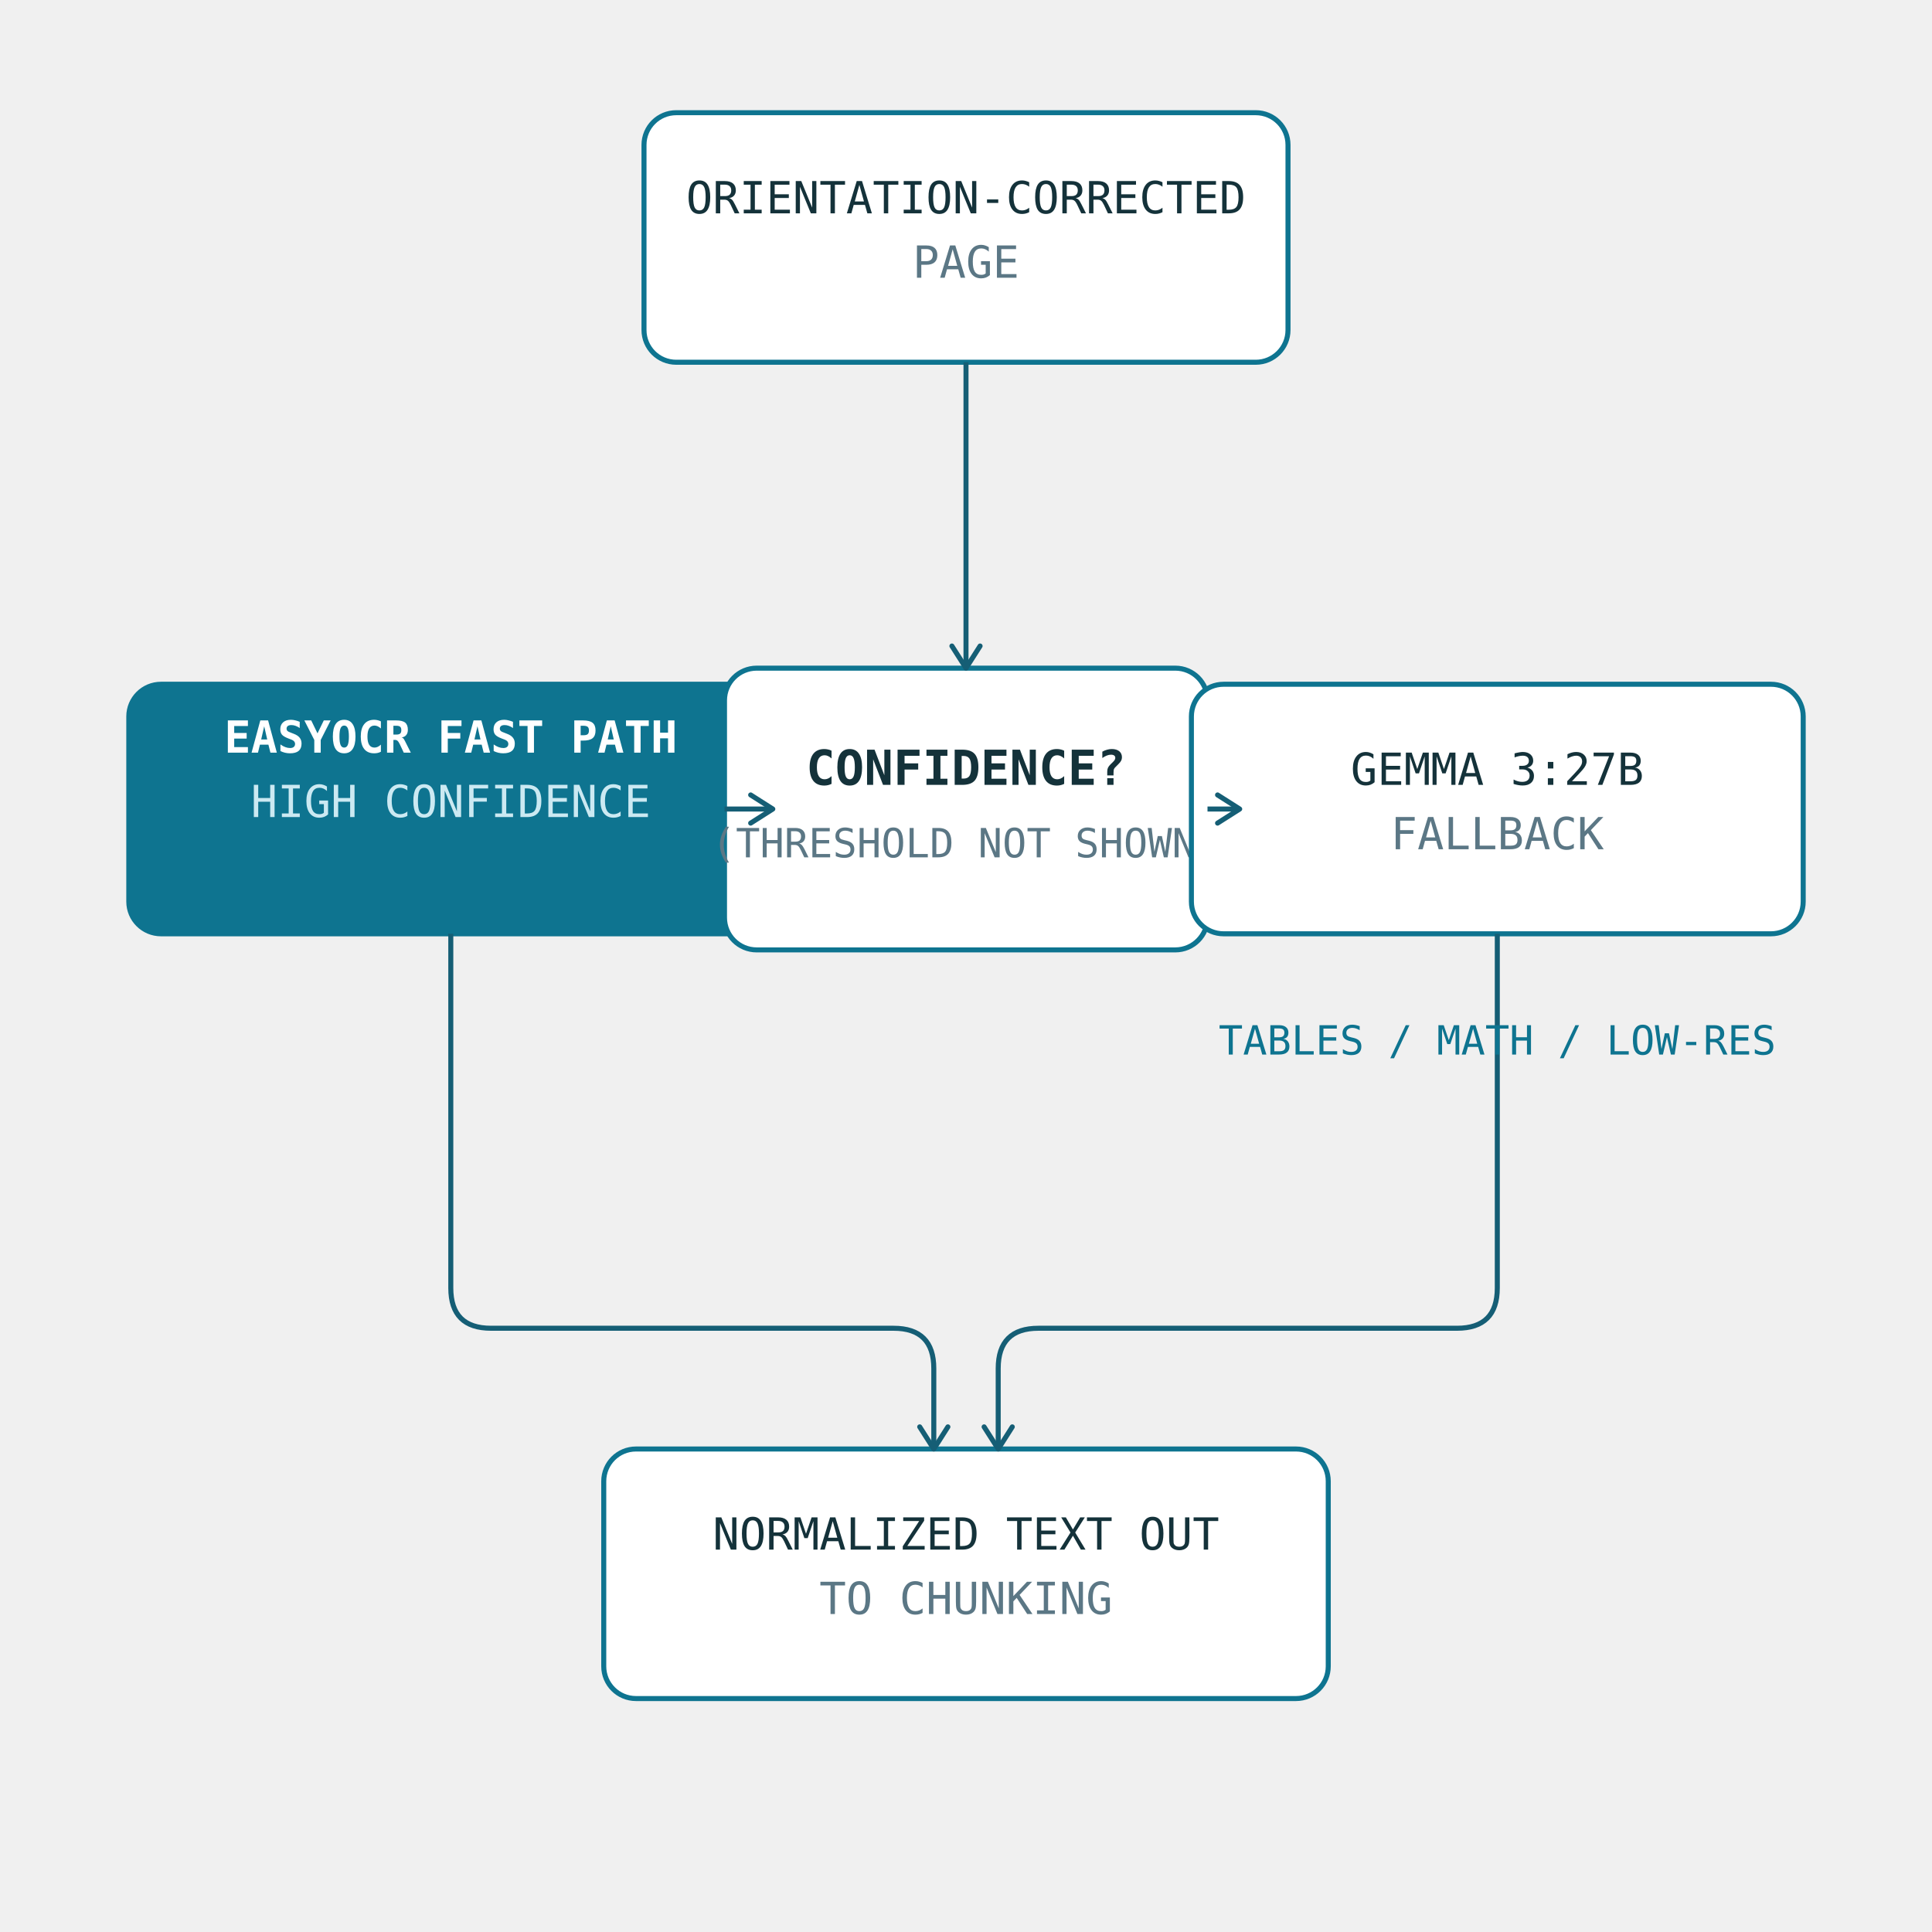
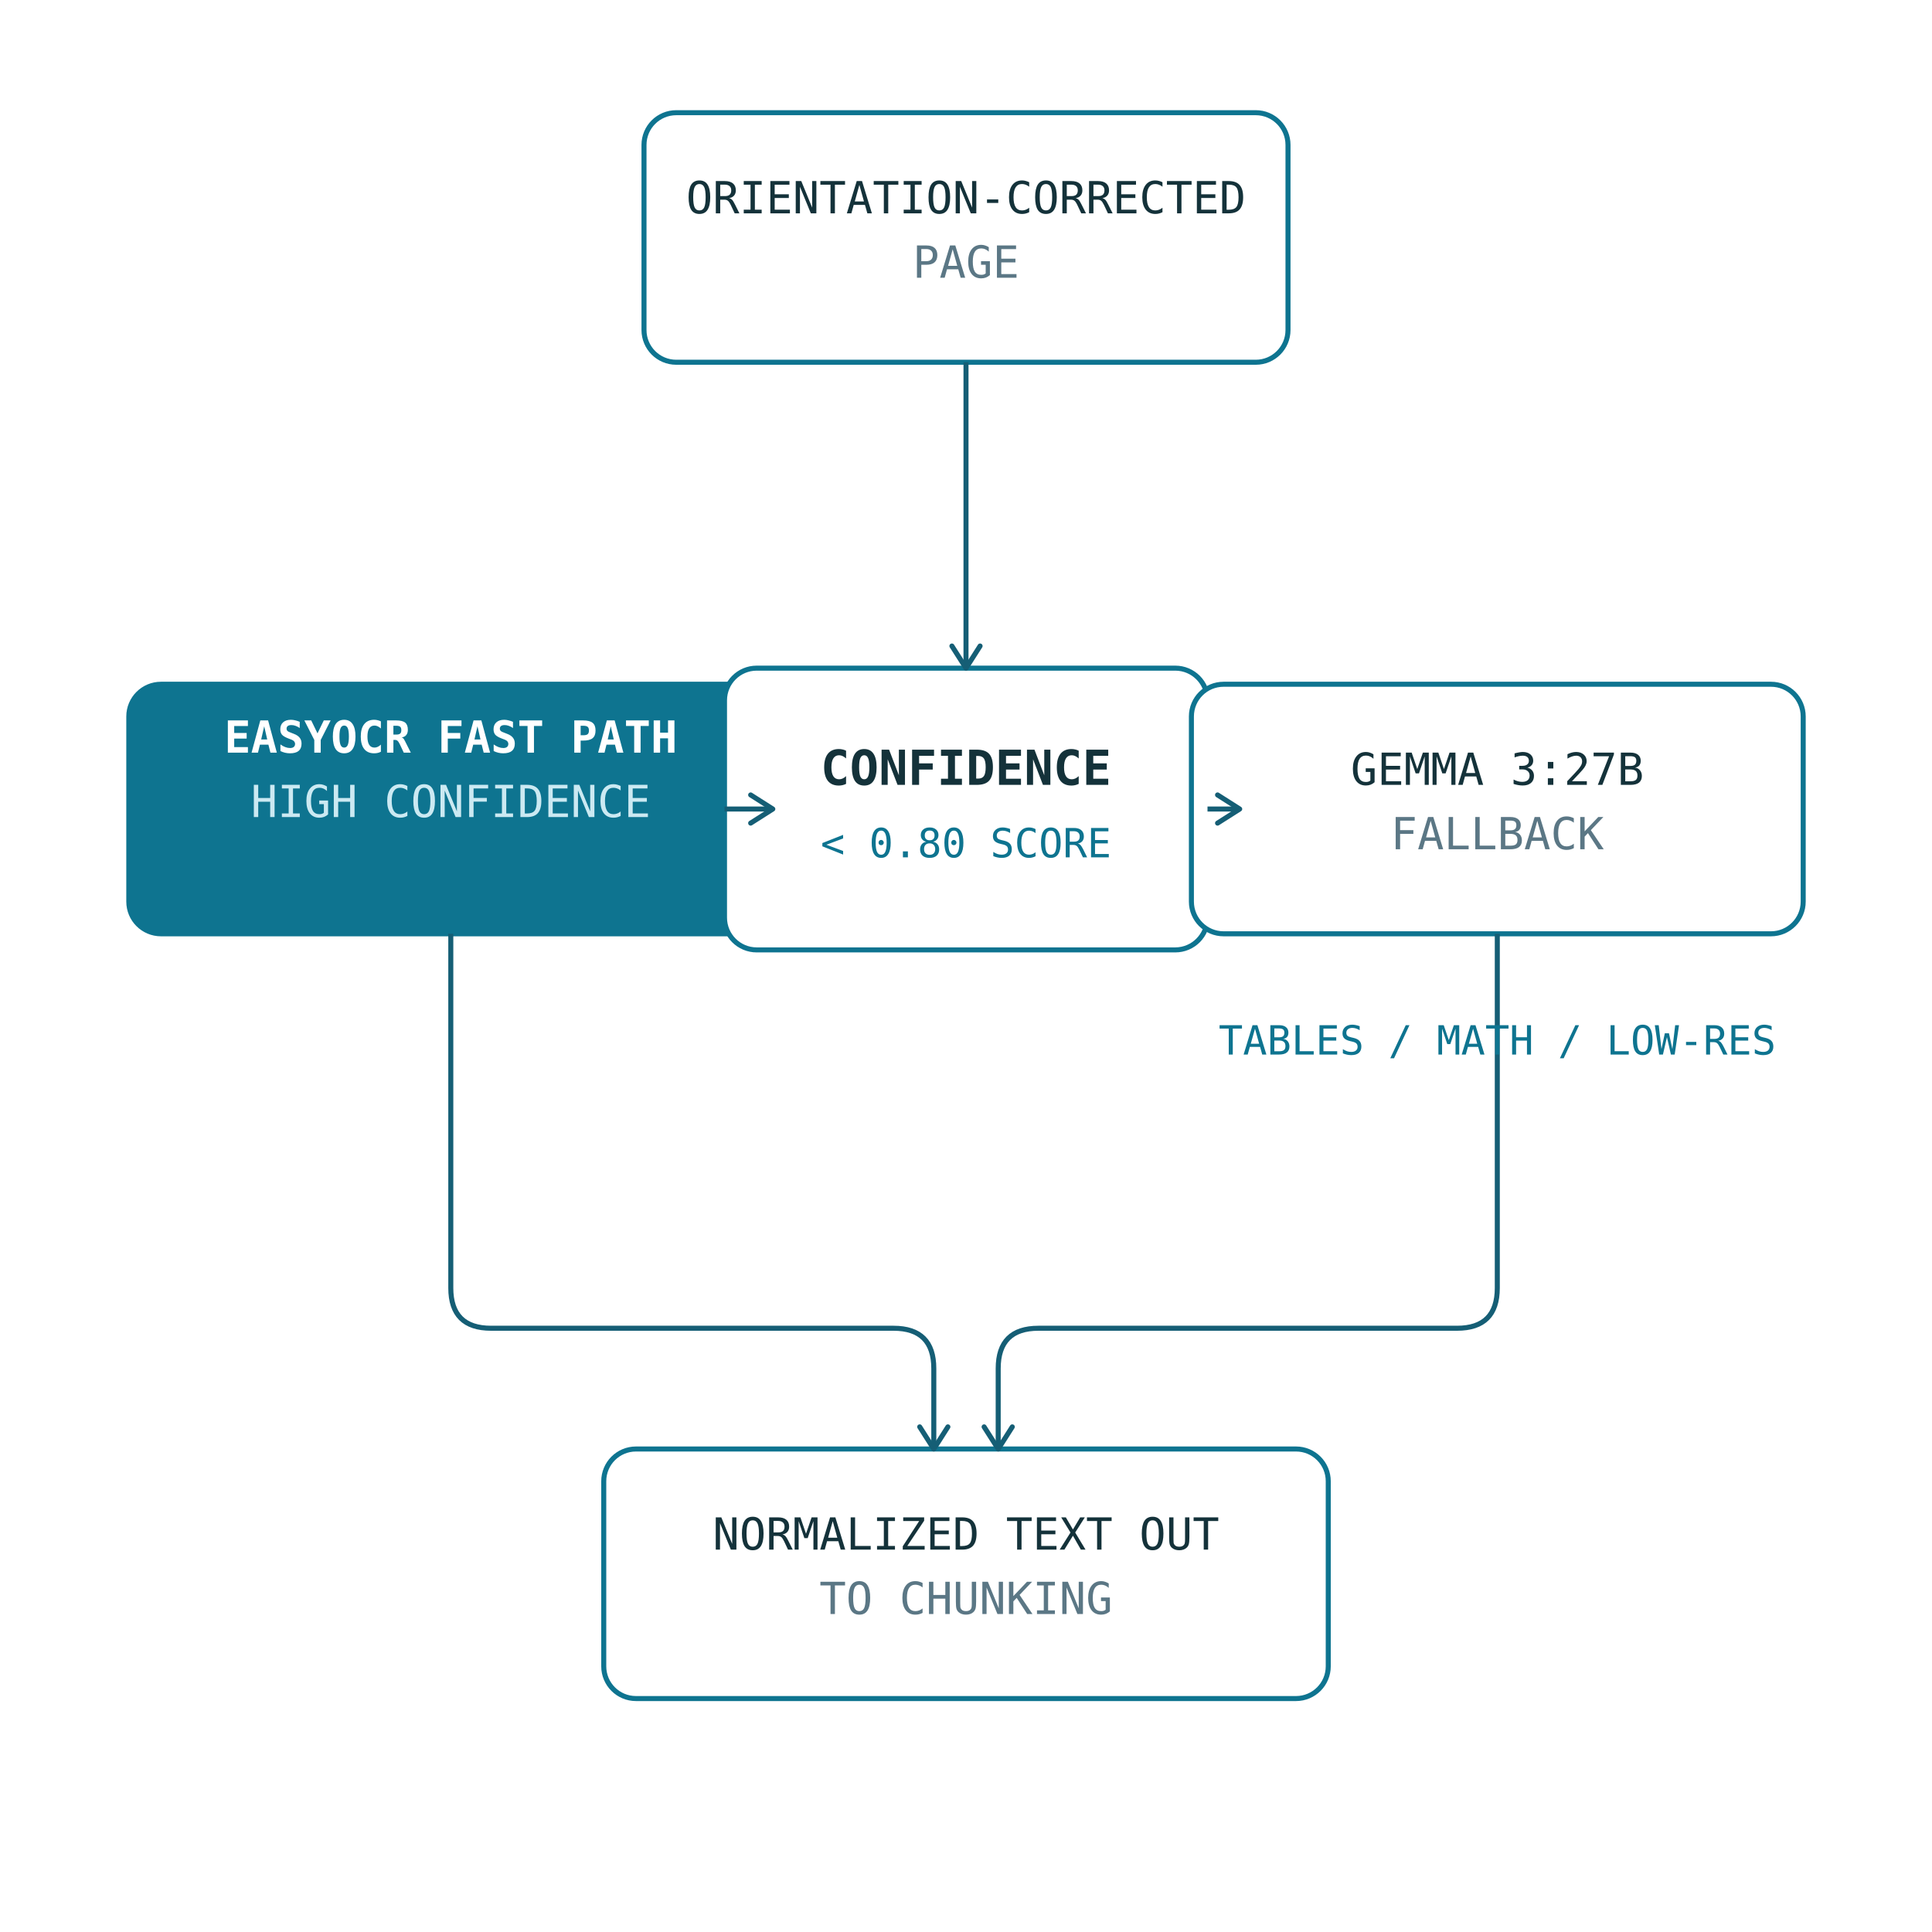
<svg xmlns="http://www.w3.org/2000/svg" viewBox="0 0 480 480" width="100%" preserveAspectRatio="xMidYMid meet" role="img" font-family="'JetBrains Mono', ui-monospace, SFMono-Regular, Menlo, monospace" style="font-family:'JetBrains Mono',ui-monospace,monospace">
  <defs>
    <marker id="chev" markerWidth="10" markerHeight="10" refX="7" refY="5" orient="auto" markerUnits="userSpaceOnUse">
      <path d="M1.5 1.5 L7 5 L1.5 8.5" fill="none" stroke="#155e75" stroke-width="1.25" stroke-linecap="round" stroke-linejoin="round" />
    </marker>
  </defs>
+   <rect x="0" y="0" width="480" height="480" fill="#FFFFFF" />
  <rect x="160" y="28" width="160" height="62" rx="8" fill="#FFFFFF" stroke="#0e7490" stroke-width="1.25" />
  <text x="240.0" y="53.0" font-size="11" fill="#14323a" text-anchor="middle" font-weight="500">ORIENTATION-CORRECTED</text>
  <text x="240.0" y="69.0" font-size="11" fill="#5b7785" text-anchor="middle">PAGE</text>
  <rect x="32" y="170" width="160" height="62" rx="8" fill="#0e7490" stroke="#0e7490" stroke-width="1.25" />
  <text x="112.0" y="187.0" font-size="11" fill="#FFFFFF" text-anchor="middle" font-weight="600">EASYOCR FAST PATH</text>
  <text x="112.0" y="203.0" font-size="11" fill="#cbe9f2" text-anchor="middle">HIGH CONFIDENCE</text>
  <rect x="180" y="166" width="120" height="70" rx="8" fill="#FFFFFF" stroke="#0e7490" stroke-width="1.25" />
-   <text x="240.0" y="195.0" font-size="12" fill="#14323a" text-anchor="middle" font-weight="600">CONFIDENCE?</text>
-   <text x="240.0" y="213.0" font-size="10" fill="#5b7785" text-anchor="middle">(THRESHOLD NOT SHOWN)</text>
+   <text x="240.0" y="195.0" font-size="12" fill="#14323a" text-anchor="middle" font-weight="600">CONFIDENCE</text>
+   <text x="240.0" y="213.0" font-size="10" fill="#0e7490" text-anchor="middle">&lt; 0.80 SCORE</text>
  <rect x="296" y="170" width="152" height="62" rx="8" fill="#FFFFFF" stroke="#0e7490" stroke-width="1.25" />
  <text x="372.0" y="195.0" font-size="11" fill="#14323a" text-anchor="middle" font-weight="500">GEMMA 3:27B</text>
  <text x="372.0" y="211.0" font-size="11" fill="#5b7785" text-anchor="middle">FALLBACK</text>
  <rect x="150" y="360" width="180" height="62" rx="8" fill="#FFFFFF" stroke="#0e7490" stroke-width="1.25" />
  <text x="240.0" y="385.0" font-size="11" fill="#14323a" text-anchor="middle" font-weight="500">NORMALIZED TEXT OUT</text>
  <text x="240.0" y="401.0" font-size="11" fill="#5b7785" text-anchor="middle">TO CHUNKING</text>
  <path d="M240 90 L240 166" fill="none" stroke="#155e75" stroke-width="1.25" marker-end="url(#chev)" />
  <path d="M180 201 L192 201" fill="none" stroke="#155e75" stroke-width="1.25" marker-end="url(#chev)" />
  <path d="M300 201 L308 201" fill="none" stroke="#155e75" stroke-width="1.25" marker-end="url(#chev)" />
  <path d="M112 232 L112 320 Q112 330 122 330 L222 330 Q232 330 232 340 L232 360" fill="none" stroke="#155e75" stroke-width="1.25" marker-end="url(#chev)" />
  <path d="M372 232 L372 320 Q372 330 362 330 L258 330 Q248 330 248 340 L248 360" fill="none" stroke="#155e75" stroke-width="1.25" marker-end="url(#chev)" />
  <text x="372" y="262" font-size="10" fill="#0e7490" text-anchor="middle">TABLES / MATH / LOW-RES</text>
</svg>
